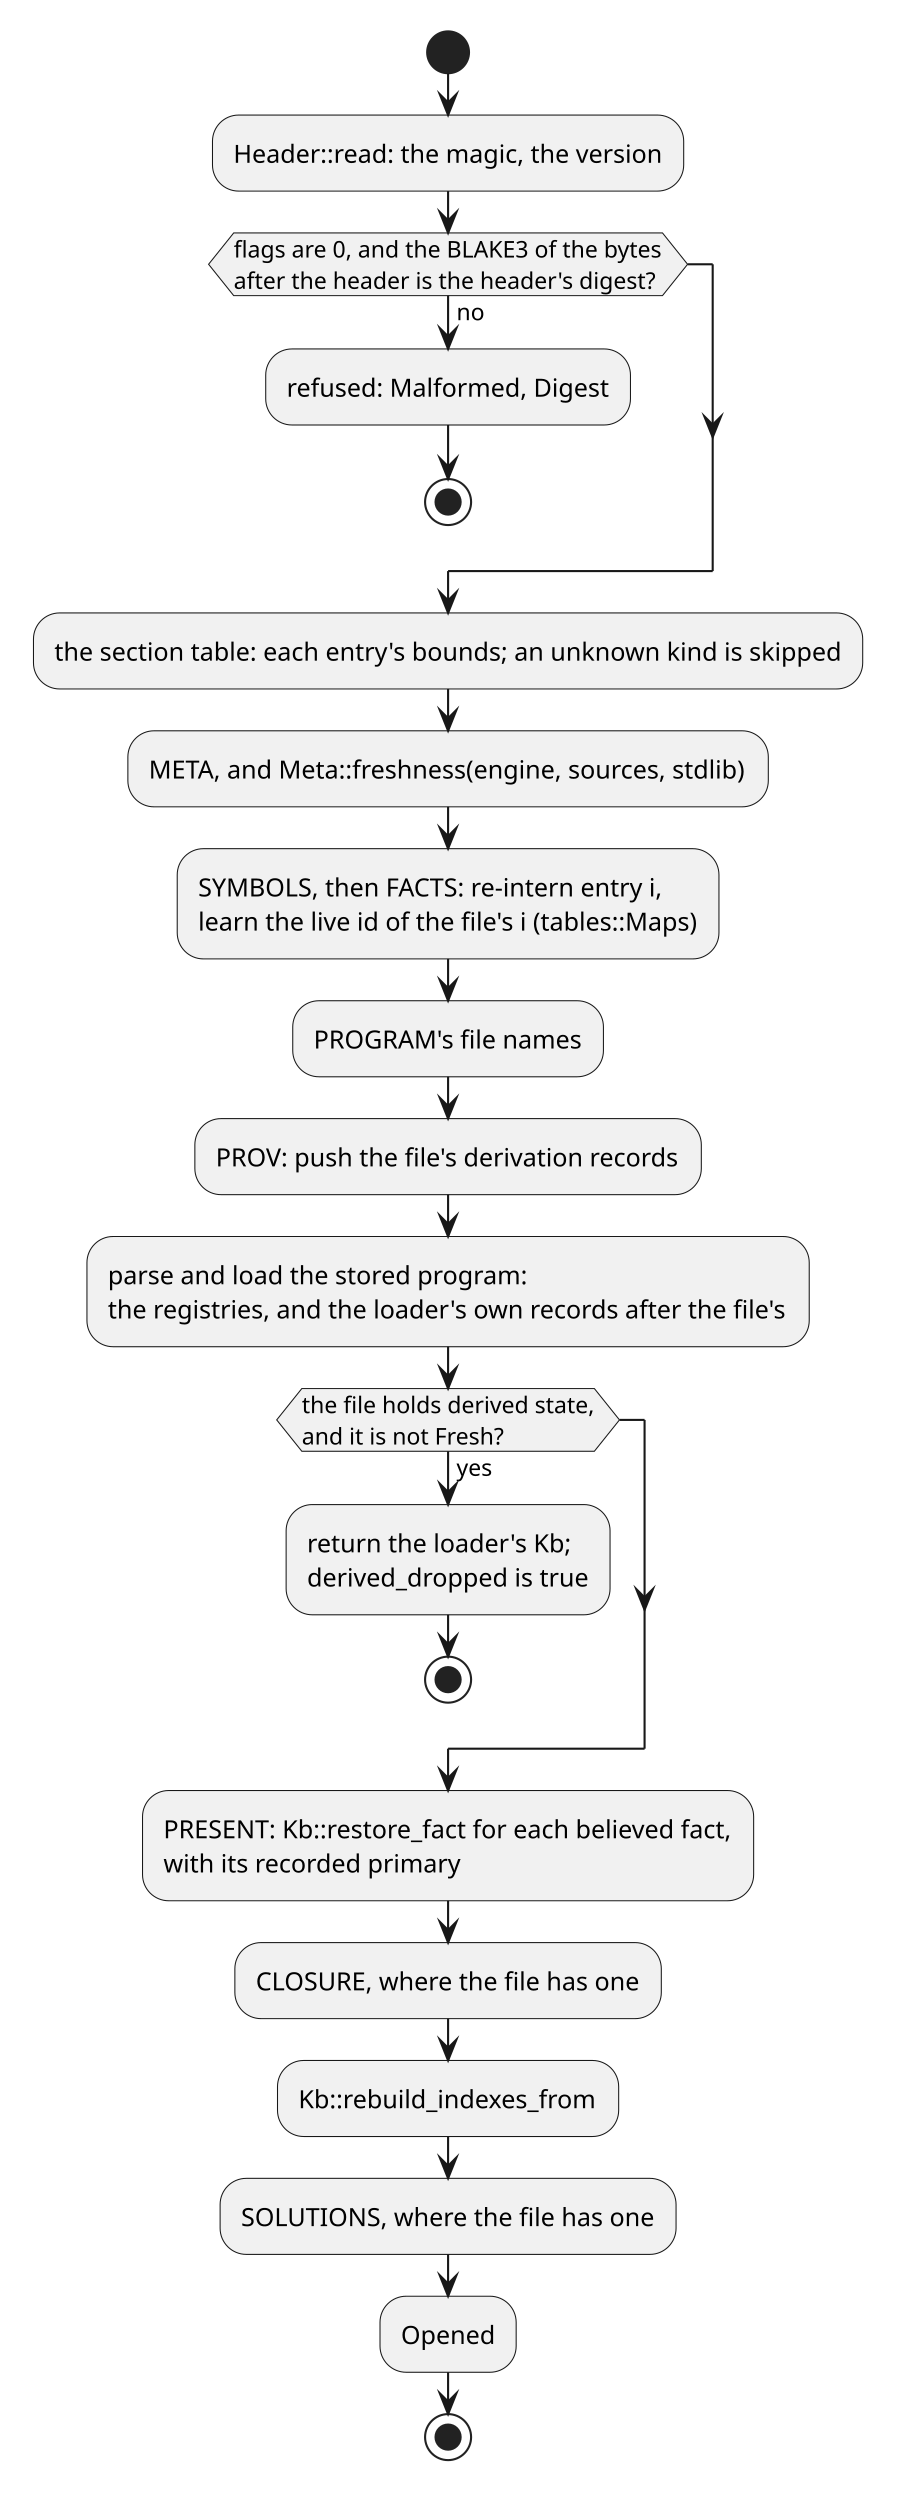
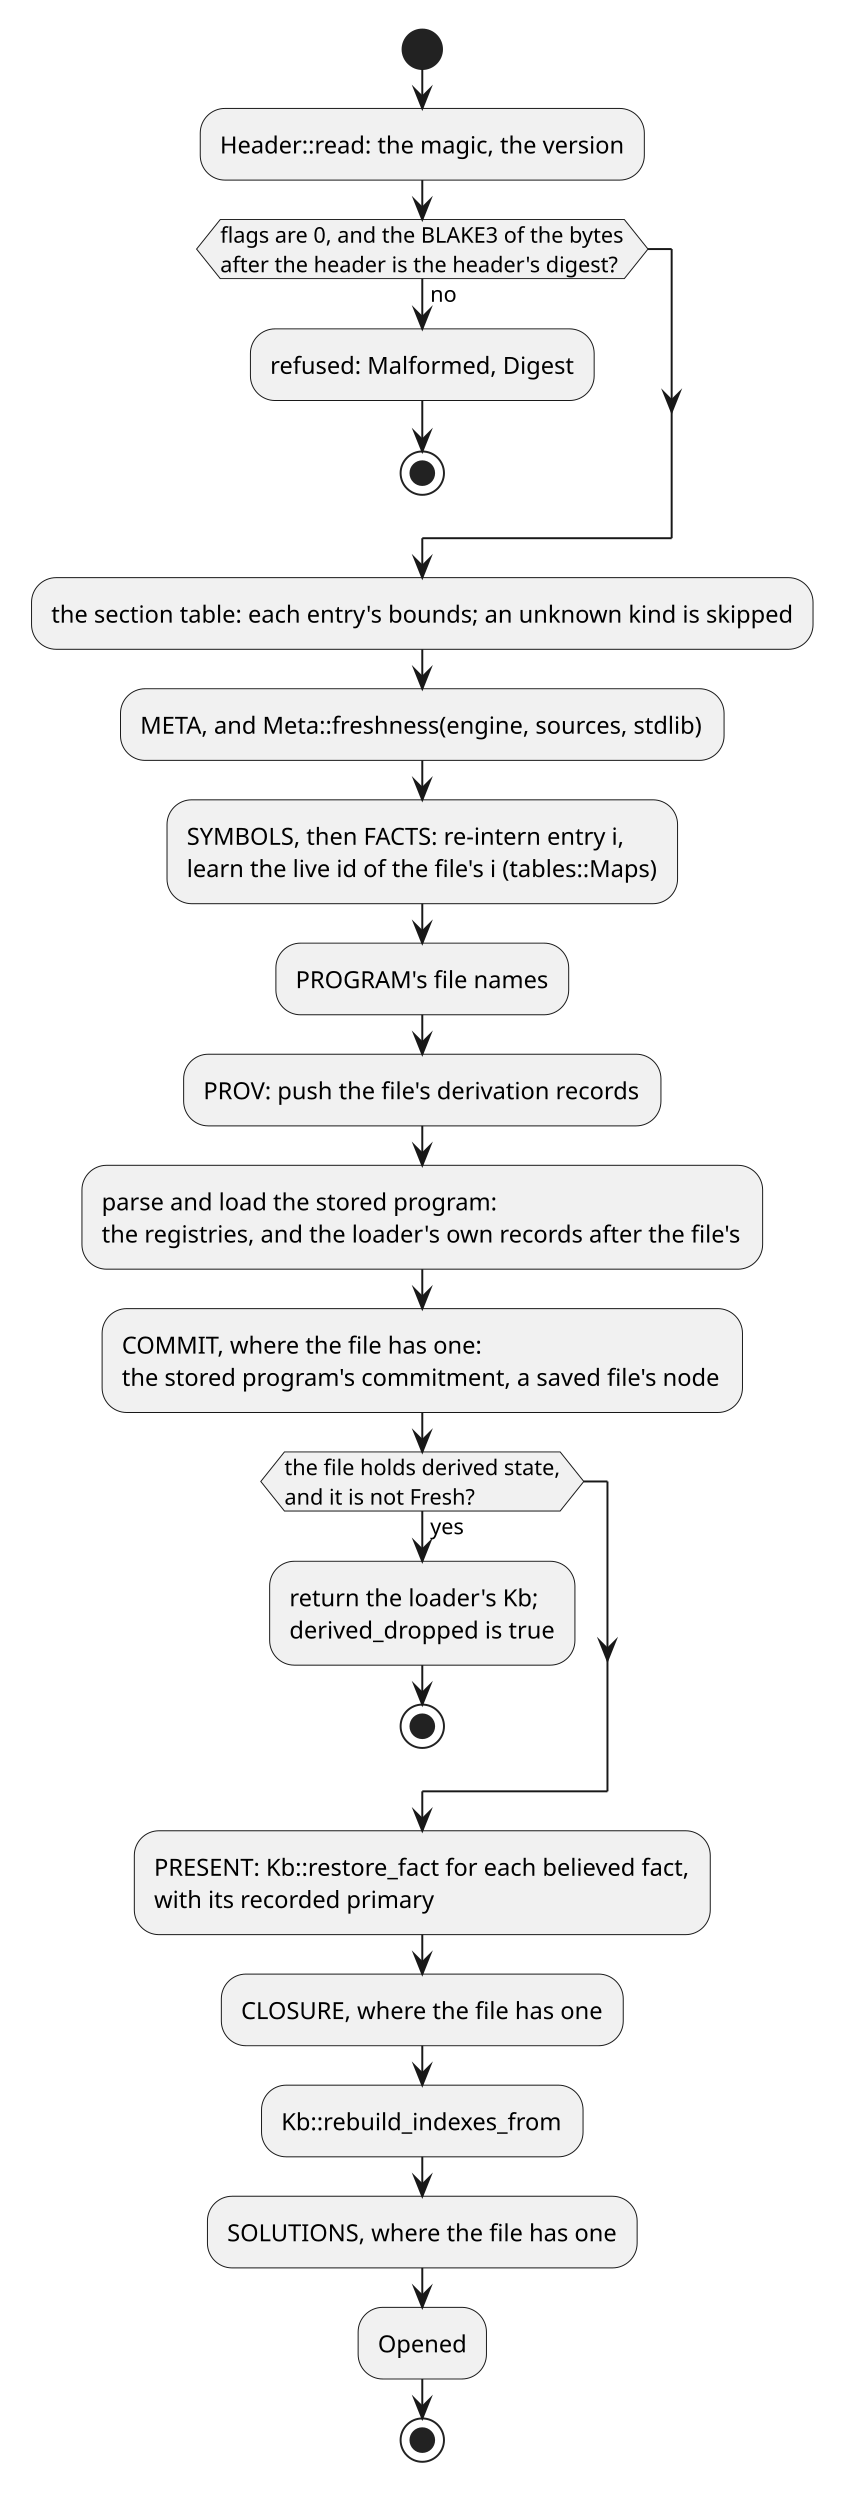
- <svg xmlns="http://www.w3.org/2000/svg" version="1.1" data-diagram-type="ACTIVITY" style="width:432px;height:1195px;background:#FFFFFF;" width="432px" height="1195px" viewBox="0 0 432 1195" zoomAndPan="magnify" preserveAspectRatio="none" contentStyleType="text/css">
+ <svg xmlns="http://www.w3.org/2000/svg" version="1.1" data-diagram-type="ACTIVITY" style="width:432px;height:1268px;background:#FFFFFF;" width="432px" height="1268px" viewBox="0 0 432 1268" zoomAndPan="magnify" preserveAspectRatio="none" contentStyleType="text/css">
  <defs />
  <g font-family="sans-serif" lengthAdjust="spacing">
    <ellipse cx="214.185" cy="25" rx="10" ry="10" fill="#222" style="stroke:#222;stroke-width:1;" />
    <rect x="101.567" y="55" width="225.237" height="36.344" fill="#F1F1F1" style="stroke:#181818;stroke-width:0.5;" rx="12.5" ry="12.5" />
    <text x="111.567" y="77.828" fill="#000" font-size="12" textLength="205.237">Header::read: the magic, the version</text>
    <rect x="127.013" y="166.799" width="174.345" height="36.344" fill="#F1F1F1" style="stroke:#181818;stroke-width:0.5;" rx="12.5" ry="12.5" />
    <text x="137.013" y="189.627" fill="#000" font-size="12" textLength="154.345">refused: Malformed, Digest</text>
    <ellipse cx="214.185" cy="239.98" rx="11" ry="11" fill="none" style="stroke:#222;stroke-width:1;" />
    <ellipse cx="214.185" cy="239.98" rx="6" ry="6" fill="#222" style="stroke:#222;stroke-width:1;" />
    <polygon points="111.705,111.344,316.666,111.344,328.666,126.326,316.666,141.308,111.705,141.308,99.705,126.326,111.705,111.344" fill="#F1F1F1" style="stroke:#181818;stroke-width:0.5;stroke-linejoin:miter;stroke-miterlimit:10;" />
    <text x="218.185" y="153.067" fill="#000" font-size="11" textLength="13.453">no</text>
    <text x="111.705" y="123.103" fill="#000" font-size="11" textLength="204.962">flags are 0, and the BLAKE3 of the bytes</text>
    <text x="111.705" y="138.085" fill="#000" font-size="11" textLength="201.585">after the header is the header's digest?</text>
    <rect x="16" y="292.98" width="396.371" height="36.344" fill="#F1F1F1" style="stroke:#181818;stroke-width:0.5;" rx="12.5" ry="12.5" />
    <text x="26" y="315.808" fill="#000" font-size="12" textLength="376.371">the section table: each entry's bounds; an unknown kind is skipped</text>
    <rect x="61.12" y="349.324" width="306.13" height="36.344" fill="#F1F1F1" style="stroke:#181818;stroke-width:0.5;" rx="12.5" ry="12.5" />
    <text x="71.12" y="372.152" fill="#000" font-size="12" textLength="286.13">META, and Meta::freshness(engine, sources, stdlib)</text>
    <rect x="84.713" y="405.668" width="258.946" height="52.688" fill="#F1F1F1" style="stroke:#181818;stroke-width:0.5;" rx="12.5" ry="12.5" />
    <text x="94.713" y="428.496" fill="#000" font-size="12" textLength="222.494">SYMBOLS, then FACTS: re-intern entry i,</text>
    <text x="94.713" y="444.84" fill="#000" font-size="12" textLength="238.946">learn the live id of the file's i (tables::Maps)</text>
    <rect x="139.931" y="478.356" width="148.509" height="36.344" fill="#F1F1F1" style="stroke:#181818;stroke-width:0.5;" rx="12.5" ry="12.5" />
    <text x="149.931" y="501.184" fill="#000" font-size="12" textLength="128.509">PROGRAM's file names</text>
    <rect x="93.143" y="534.701" width="242.086" height="36.344" fill="#F1F1F1" style="stroke:#181818;stroke-width:0.5;" rx="12.5" ry="12.5" />
    <text x="103.143" y="557.529" fill="#000" font-size="12" textLength="222.086">PROV: push the file's derivation records</text>
    <rect x="41.56" y="591.045" width="345.25" height="52.688" fill="#F1F1F1" style="stroke:#181818;stroke-width:0.5;" rx="12.5" ry="12.5" />
    <text x="51.56" y="613.873" fill="#000" font-size="12" textLength="201.241">parse and load the stored program:</text>
    <text x="51.56" y="630.217" fill="#000" font-size="12" textLength="325.25">the registries, and the loader's own records after the file's</text>
-     <rect x="136.769" y="719.188" width="154.833" height="52.688" fill="#F1F1F1" style="stroke:#181818;stroke-width:0.5;" rx="12.5" ry="12.5" />
-     <text x="146.769" y="742.016" fill="#000" font-size="12" textLength="126.385">return the loader's Kb;</text>
-     <text x="146.769" y="758.36" fill="#000" font-size="12" textLength="134.833">derived_dropped is true</text>
-     <ellipse cx="214.185" cy="802.876" rx="11" ry="11" fill="none" style="stroke:#222;stroke-width:1;" />
-     <ellipse cx="214.185" cy="802.876" rx="6" ry="6" fill="#222" style="stroke:#222;stroke-width:1;" />
-     <polygon points="144.264,663.733,284.106,663.733,296.106,678.715,284.106,693.697,144.264,693.697,132.264,678.715,144.264,663.733" fill="#F1F1F1" style="stroke:#181818;stroke-width:0.5;stroke-linejoin:miter;stroke-miterlimit:10;" />
-     <text x="218.185" y="705.456" fill="#000" font-size="11" textLength="17.083">yes</text>
-     <text x="144.264" y="675.492" fill="#000" font-size="11" textLength="139.842">the file holds derived state,</text>
-     <text x="144.264" y="690.474" fill="#000" font-size="11" textLength="96.81">and it is not Fresh?</text>
-     <rect x="68.128" y="855.876" width="292.114" height="52.688" fill="#F1F1F1" style="stroke:#181818;stroke-width:0.5;" rx="12.5" ry="12.5" />
-     <text x="78.128" y="878.704" fill="#000" font-size="12" textLength="272.114">PRESENT: Kb::restore_fact for each believed fact,</text>
-     <text x="78.128" y="895.048" fill="#000" font-size="12" textLength="142.501">with its recorded primary</text>
-     <rect x="112.265" y="928.564" width="203.841" height="36.344" fill="#F1F1F1" style="stroke:#181818;stroke-width:0.5;" rx="12.5" ry="12.5" />
-     <text x="122.265" y="951.392" fill="#000" font-size="12" textLength="183.841">CLOSURE, where the file has one</text>
-     <rect x="132.647" y="984.908" width="163.077" height="36.344" fill="#F1F1F1" style="stroke:#181818;stroke-width:0.5;" rx="12.5" ry="12.5" />
-     <text x="142.647" y="1007.736" fill="#000" font-size="12" textLength="143.077">Kb::rebuild_indexes_from</text>
-     <rect x="105.215" y="1041.252" width="217.941" height="36.344" fill="#F1F1F1" style="stroke:#181818;stroke-width:0.5;" rx="12.5" ry="12.5" />
-     <text x="115.215" y="1064.08" fill="#000" font-size="12" textLength="197.941">SOLUTIONS, where the file has one</text>
-     <rect x="181.643" y="1097.596" width="65.084" height="36.344" fill="#F1F1F1" style="stroke:#181818;stroke-width:0.5;" rx="12.5" ry="12.5" />
-     <text x="191.643" y="1120.424" fill="#000" font-size="12" textLength="45.084">Opened</text>
-     <ellipse cx="214.185" cy="1164.94" rx="11" ry="11" fill="none" style="stroke:#222;stroke-width:1;" />
-     <ellipse cx="214.185" cy="1164.94" rx="6" ry="6" fill="#222" style="stroke:#222;stroke-width:1;" />
+     <rect x="51.79" y="663.733" width="324.79" height="52.688" fill="#F1F1F1" style="stroke:#181818;stroke-width:0.5;" rx="12.5" ry="12.5" />
+     <text x="61.79" y="686.561" fill="#000" font-size="12" textLength="183.781">COMMIT, where the file has one:</text>
+     <text x="61.79" y="702.905" fill="#000" font-size="12" textLength="304.79">the stored program's commitment, a saved file's node</text>
+     <rect x="136.769" y="791.876" width="154.833" height="52.688" fill="#F1F1F1" style="stroke:#181818;stroke-width:0.5;" rx="12.5" ry="12.5" />
+     <text x="146.769" y="814.704" fill="#000" font-size="12" textLength="126.385">return the loader's Kb;</text>
+     <text x="146.769" y="831.048" fill="#000" font-size="12" textLength="134.833">derived_dropped is true</text>
+     <ellipse cx="214.185" cy="875.564" rx="11" ry="11" fill="none" style="stroke:#222;stroke-width:1;" />
+     <ellipse cx="214.185" cy="875.564" rx="6" ry="6" fill="#222" style="stroke:#222;stroke-width:1;" />
+     <polygon points="144.264,736.421,284.106,736.421,296.106,751.403,284.106,766.385,144.264,766.385,132.264,751.403,144.264,736.421" fill="#F1F1F1" style="stroke:#181818;stroke-width:0.5;stroke-linejoin:miter;stroke-miterlimit:10;" />
+     <text x="218.185" y="778.144" fill="#000" font-size="11" textLength="17.083">yes</text>
+     <text x="144.264" y="748.18" fill="#000" font-size="11" textLength="139.842">the file holds derived state,</text>
+     <text x="144.264" y="763.162" fill="#000" font-size="11" textLength="96.81">and it is not Fresh?</text>
+     <rect x="68.128" y="928.564" width="292.114" height="52.688" fill="#F1F1F1" style="stroke:#181818;stroke-width:0.5;" rx="12.5" ry="12.5" />
+     <text x="78.128" y="951.392" fill="#000" font-size="12" textLength="272.114">PRESENT: Kb::restore_fact for each believed fact,</text>
+     <text x="78.128" y="967.736" fill="#000" font-size="12" textLength="142.501">with its recorded primary</text>
+     <rect x="112.265" y="1001.252" width="203.841" height="36.344" fill="#F1F1F1" style="stroke:#181818;stroke-width:0.5;" rx="12.5" ry="12.5" />
+     <text x="122.265" y="1024.08" fill="#000" font-size="12" textLength="183.841">CLOSURE, where the file has one</text>
+     <rect x="132.647" y="1057.596" width="163.077" height="36.344" fill="#F1F1F1" style="stroke:#181818;stroke-width:0.5;" rx="12.5" ry="12.5" />
+     <text x="142.647" y="1080.424" fill="#000" font-size="12" textLength="143.077">Kb::rebuild_indexes_from</text>
+     <rect x="105.215" y="1113.94" width="217.941" height="36.344" fill="#F1F1F1" style="stroke:#181818;stroke-width:0.5;" rx="12.5" ry="12.5" />
+     <text x="115.215" y="1136.769" fill="#000" font-size="12" textLength="197.941">SOLUTIONS, where the file has one</text>
+     <rect x="181.643" y="1170.285" width="65.084" height="36.344" fill="#F1F1F1" style="stroke:#181818;stroke-width:0.5;" rx="12.5" ry="12.5" />
+     <text x="191.643" y="1193.113" fill="#000" font-size="12" textLength="45.084">Opened</text>
+     <ellipse cx="214.185" cy="1237.629" rx="11" ry="11" fill="none" style="stroke:#222;stroke-width:1;" />
+     <ellipse cx="214.185" cy="1237.629" rx="6" ry="6" fill="#222" style="stroke:#222;stroke-width:1;" />
    <line x1="214.185" y1="35" x2="214.185" y2="55" style="stroke:#181818;stroke-width:1;" />
    <polygon points="210.185,45,214.185,55,218.185,45,214.185,49" fill="#181818" style="stroke:#181818;stroke-width:1;stroke-linejoin:miter;stroke-miterlimit:10;" />
    <line x1="214.185" y1="203.143" x2="214.185" y2="228.98" style="stroke:#181818;stroke-width:1;" />
    <polygon points="210.185,218.98,214.185,228.98,218.185,218.98,214.185,222.98" fill="#181818" style="stroke:#181818;stroke-width:1;stroke-linejoin:miter;stroke-miterlimit:10;" />
    <line x1="214.185" y1="141.308" x2="214.185" y2="166.799" style="stroke:#181818;stroke-width:1;" />
    <polygon points="210.185,156.799,214.185,166.799,218.185,156.799,214.185,160.799" fill="#181818" style="stroke:#181818;stroke-width:1;stroke-linejoin:miter;stroke-miterlimit:10;" />
    <line x1="328.666" y1="126.326" x2="340.666" y2="126.326" style="stroke:#181818;stroke-width:1;" />
    <polygon points="336.666,198.98,340.666,208.98,344.666,198.98,340.666,202.98" fill="#181818" style="stroke:#181818;stroke-width:1;stroke-linejoin:miter;stroke-miterlimit:10;" />
    <line x1="340.666" y1="126.326" x2="340.666" y2="272.98" style="stroke:#181818;stroke-width:1;" />
    <line x1="340.666" y1="272.98" x2="214.185" y2="272.98" style="stroke:#181818;stroke-width:1;" />
    <line x1="214.185" y1="272.98" x2="214.185" y2="292.98" style="stroke:#181818;stroke-width:1;" />
    <polygon points="210.185,282.98,214.185,292.98,218.185,282.98,214.185,286.98" fill="#181818" style="stroke:#181818;stroke-width:1;stroke-linejoin:miter;stroke-miterlimit:10;" />
    <line x1="214.185" y1="91.344" x2="214.185" y2="111.344" style="stroke:#181818;stroke-width:1;" />
    <polygon points="210.185,101.344,214.185,111.344,218.185,101.344,214.185,105.344" fill="#181818" style="stroke:#181818;stroke-width:1;stroke-linejoin:miter;stroke-miterlimit:10;" />
    <line x1="214.185" y1="329.324" x2="214.185" y2="349.324" style="stroke:#181818;stroke-width:1;" />
    <polygon points="210.185,339.324,214.185,349.324,218.185,339.324,214.185,343.324" fill="#181818" style="stroke:#181818;stroke-width:1;stroke-linejoin:miter;stroke-miterlimit:10;" />
    <line x1="214.185" y1="385.668" x2="214.185" y2="405.668" style="stroke:#181818;stroke-width:1;" />
    <polygon points="210.185,395.668,214.185,405.668,218.185,395.668,214.185,399.668" fill="#181818" style="stroke:#181818;stroke-width:1;stroke-linejoin:miter;stroke-miterlimit:10;" />
    <line x1="214.185" y1="458.356" x2="214.185" y2="478.356" style="stroke:#181818;stroke-width:1;" />
    <polygon points="210.185,468.356,214.185,478.356,218.185,468.356,214.185,472.356" fill="#181818" style="stroke:#181818;stroke-width:1;stroke-linejoin:miter;stroke-miterlimit:10;" />
    <line x1="214.185" y1="514.701" x2="214.185" y2="534.701" style="stroke:#181818;stroke-width:1;" />
    <polygon points="210.185,524.701,214.185,534.701,218.185,524.701,214.185,528.701" fill="#181818" style="stroke:#181818;stroke-width:1;stroke-linejoin:miter;stroke-miterlimit:10;" />
    <line x1="214.185" y1="571.045" x2="214.185" y2="591.045" style="stroke:#181818;stroke-width:1;" />
    <polygon points="210.185,581.045,214.185,591.045,218.185,581.045,214.185,585.045" fill="#181818" style="stroke:#181818;stroke-width:1;stroke-linejoin:miter;stroke-miterlimit:10;" />
-     <line x1="214.185" y1="771.876" x2="214.185" y2="791.876" style="stroke:#181818;stroke-width:1;" />
-     <polygon points="210.185,781.876,214.185,791.876,218.185,781.876,214.185,785.876" fill="#181818" style="stroke:#181818;stroke-width:1;stroke-linejoin:miter;stroke-miterlimit:10;" />
-     <line x1="214.185" y1="693.697" x2="214.185" y2="719.188" style="stroke:#181818;stroke-width:1;" />
-     <polygon points="210.185,709.188,214.185,719.188,218.185,709.188,214.185,713.188" fill="#181818" style="stroke:#181818;stroke-width:1;stroke-linejoin:miter;stroke-miterlimit:10;" />
-     <line x1="296.106" y1="678.715" x2="308.106" y2="678.715" style="stroke:#181818;stroke-width:1;" />
-     <polygon points="304.106,759.541,308.106,769.541,312.106,759.541,308.106,763.541" fill="#181818" style="stroke:#181818;stroke-width:1;stroke-linejoin:miter;stroke-miterlimit:10;" />
-     <line x1="308.106" y1="678.715" x2="308.106" y2="835.876" style="stroke:#181818;stroke-width:1;" />
-     <line x1="308.106" y1="835.876" x2="214.185" y2="835.876" style="stroke:#181818;stroke-width:1;" />
-     <line x1="214.185" y1="835.876" x2="214.185" y2="855.876" style="stroke:#181818;stroke-width:1;" />
-     <polygon points="210.185,845.876,214.185,855.876,218.185,845.876,214.185,849.876" fill="#181818" style="stroke:#181818;stroke-width:1;stroke-linejoin:miter;stroke-miterlimit:10;" />
    <line x1="214.185" y1="643.733" x2="214.185" y2="663.733" style="stroke:#181818;stroke-width:1;" />
    <polygon points="210.185,653.733,214.185,663.733,218.185,653.733,214.185,657.733" fill="#181818" style="stroke:#181818;stroke-width:1;stroke-linejoin:miter;stroke-miterlimit:10;" />
+     <line x1="214.185" y1="844.564" x2="214.185" y2="864.564" style="stroke:#181818;stroke-width:1;" />
+     <polygon points="210.185,854.564,214.185,864.564,218.185,854.564,214.185,858.564" fill="#181818" style="stroke:#181818;stroke-width:1;stroke-linejoin:miter;stroke-miterlimit:10;" />
+     <line x1="214.185" y1="766.385" x2="214.185" y2="791.876" style="stroke:#181818;stroke-width:1;" />
+     <polygon points="210.185,781.876,214.185,791.876,218.185,781.876,214.185,785.876" fill="#181818" style="stroke:#181818;stroke-width:1;stroke-linejoin:miter;stroke-miterlimit:10;" />
+     <line x1="296.106" y1="751.403" x2="308.106" y2="751.403" style="stroke:#181818;stroke-width:1;" />
+     <polygon points="304.106,832.229,308.106,842.229,312.106,832.229,308.106,836.229" fill="#181818" style="stroke:#181818;stroke-width:1;stroke-linejoin:miter;stroke-miterlimit:10;" />
+     <line x1="308.106" y1="751.403" x2="308.106" y2="908.564" style="stroke:#181818;stroke-width:1;" />
+     <line x1="308.106" y1="908.564" x2="214.185" y2="908.564" style="stroke:#181818;stroke-width:1;" />
    <line x1="214.185" y1="908.564" x2="214.185" y2="928.564" style="stroke:#181818;stroke-width:1;" />
    <polygon points="210.185,918.564,214.185,928.564,218.185,918.564,214.185,922.564" fill="#181818" style="stroke:#181818;stroke-width:1;stroke-linejoin:miter;stroke-miterlimit:10;" />
-     <line x1="214.185" y1="964.908" x2="214.185" y2="984.908" style="stroke:#181818;stroke-width:1;" />
-     <polygon points="210.185,974.908,214.185,984.908,218.185,974.908,214.185,978.908" fill="#181818" style="stroke:#181818;stroke-width:1;stroke-linejoin:miter;stroke-miterlimit:10;" />
-     <line x1="214.185" y1="1021.252" x2="214.185" y2="1041.252" style="stroke:#181818;stroke-width:1;" />
-     <polygon points="210.185,1031.252,214.185,1041.252,218.185,1031.252,214.185,1035.252" fill="#181818" style="stroke:#181818;stroke-width:1;stroke-linejoin:miter;stroke-miterlimit:10;" />
-     <line x1="214.185" y1="1077.596" x2="214.185" y2="1097.596" style="stroke:#181818;stroke-width:1;" />
-     <polygon points="210.185,1087.596,214.185,1097.596,218.185,1087.596,214.185,1091.596" fill="#181818" style="stroke:#181818;stroke-width:1;stroke-linejoin:miter;stroke-miterlimit:10;" />
-     <line x1="214.185" y1="1133.94" x2="214.185" y2="1153.94" style="stroke:#181818;stroke-width:1;" />
-     <polygon points="210.185,1143.94,214.185,1153.94,218.185,1143.94,214.185,1147.94" fill="#181818" style="stroke:#181818;stroke-width:1;stroke-linejoin:miter;stroke-miterlimit:10;" />
+     <line x1="214.185" y1="716.421" x2="214.185" y2="736.421" style="stroke:#181818;stroke-width:1;" />
+     <polygon points="210.185,726.421,214.185,736.421,218.185,726.421,214.185,730.421" fill="#181818" style="stroke:#181818;stroke-width:1;stroke-linejoin:miter;stroke-miterlimit:10;" />
+     <line x1="214.185" y1="981.252" x2="214.185" y2="1001.252" style="stroke:#181818;stroke-width:1;" />
+     <polygon points="210.185,991.252,214.185,1001.252,218.185,991.252,214.185,995.252" fill="#181818" style="stroke:#181818;stroke-width:1;stroke-linejoin:miter;stroke-miterlimit:10;" />
+     <line x1="214.185" y1="1037.596" x2="214.185" y2="1057.596" style="stroke:#181818;stroke-width:1;" />
+     <polygon points="210.185,1047.596,214.185,1057.596,218.185,1047.596,214.185,1051.596" fill="#181818" style="stroke:#181818;stroke-width:1;stroke-linejoin:miter;stroke-miterlimit:10;" />
+     <line x1="214.185" y1="1093.94" x2="214.185" y2="1113.94" style="stroke:#181818;stroke-width:1;" />
+     <polygon points="210.185,1103.94,214.185,1113.94,218.185,1103.94,214.185,1107.94" fill="#181818" style="stroke:#181818;stroke-width:1;stroke-linejoin:miter;stroke-miterlimit:10;" />
+     <line x1="214.185" y1="1150.285" x2="214.185" y2="1170.285" style="stroke:#181818;stroke-width:1;" />
+     <polygon points="210.185,1160.285,214.185,1170.285,218.185,1160.285,214.185,1164.285" fill="#181818" style="stroke:#181818;stroke-width:1;stroke-linejoin:miter;stroke-miterlimit:10;" />
+     <line x1="214.185" y1="1206.629" x2="214.185" y2="1226.629" style="stroke:#181818;stroke-width:1;" />
+     <polygon points="210.185,1216.629,214.185,1226.629,218.185,1216.629,214.185,1220.629" fill="#181818" style="stroke:#181818;stroke-width:1;stroke-linejoin:miter;stroke-miterlimit:10;" />
  </g>
</svg>
